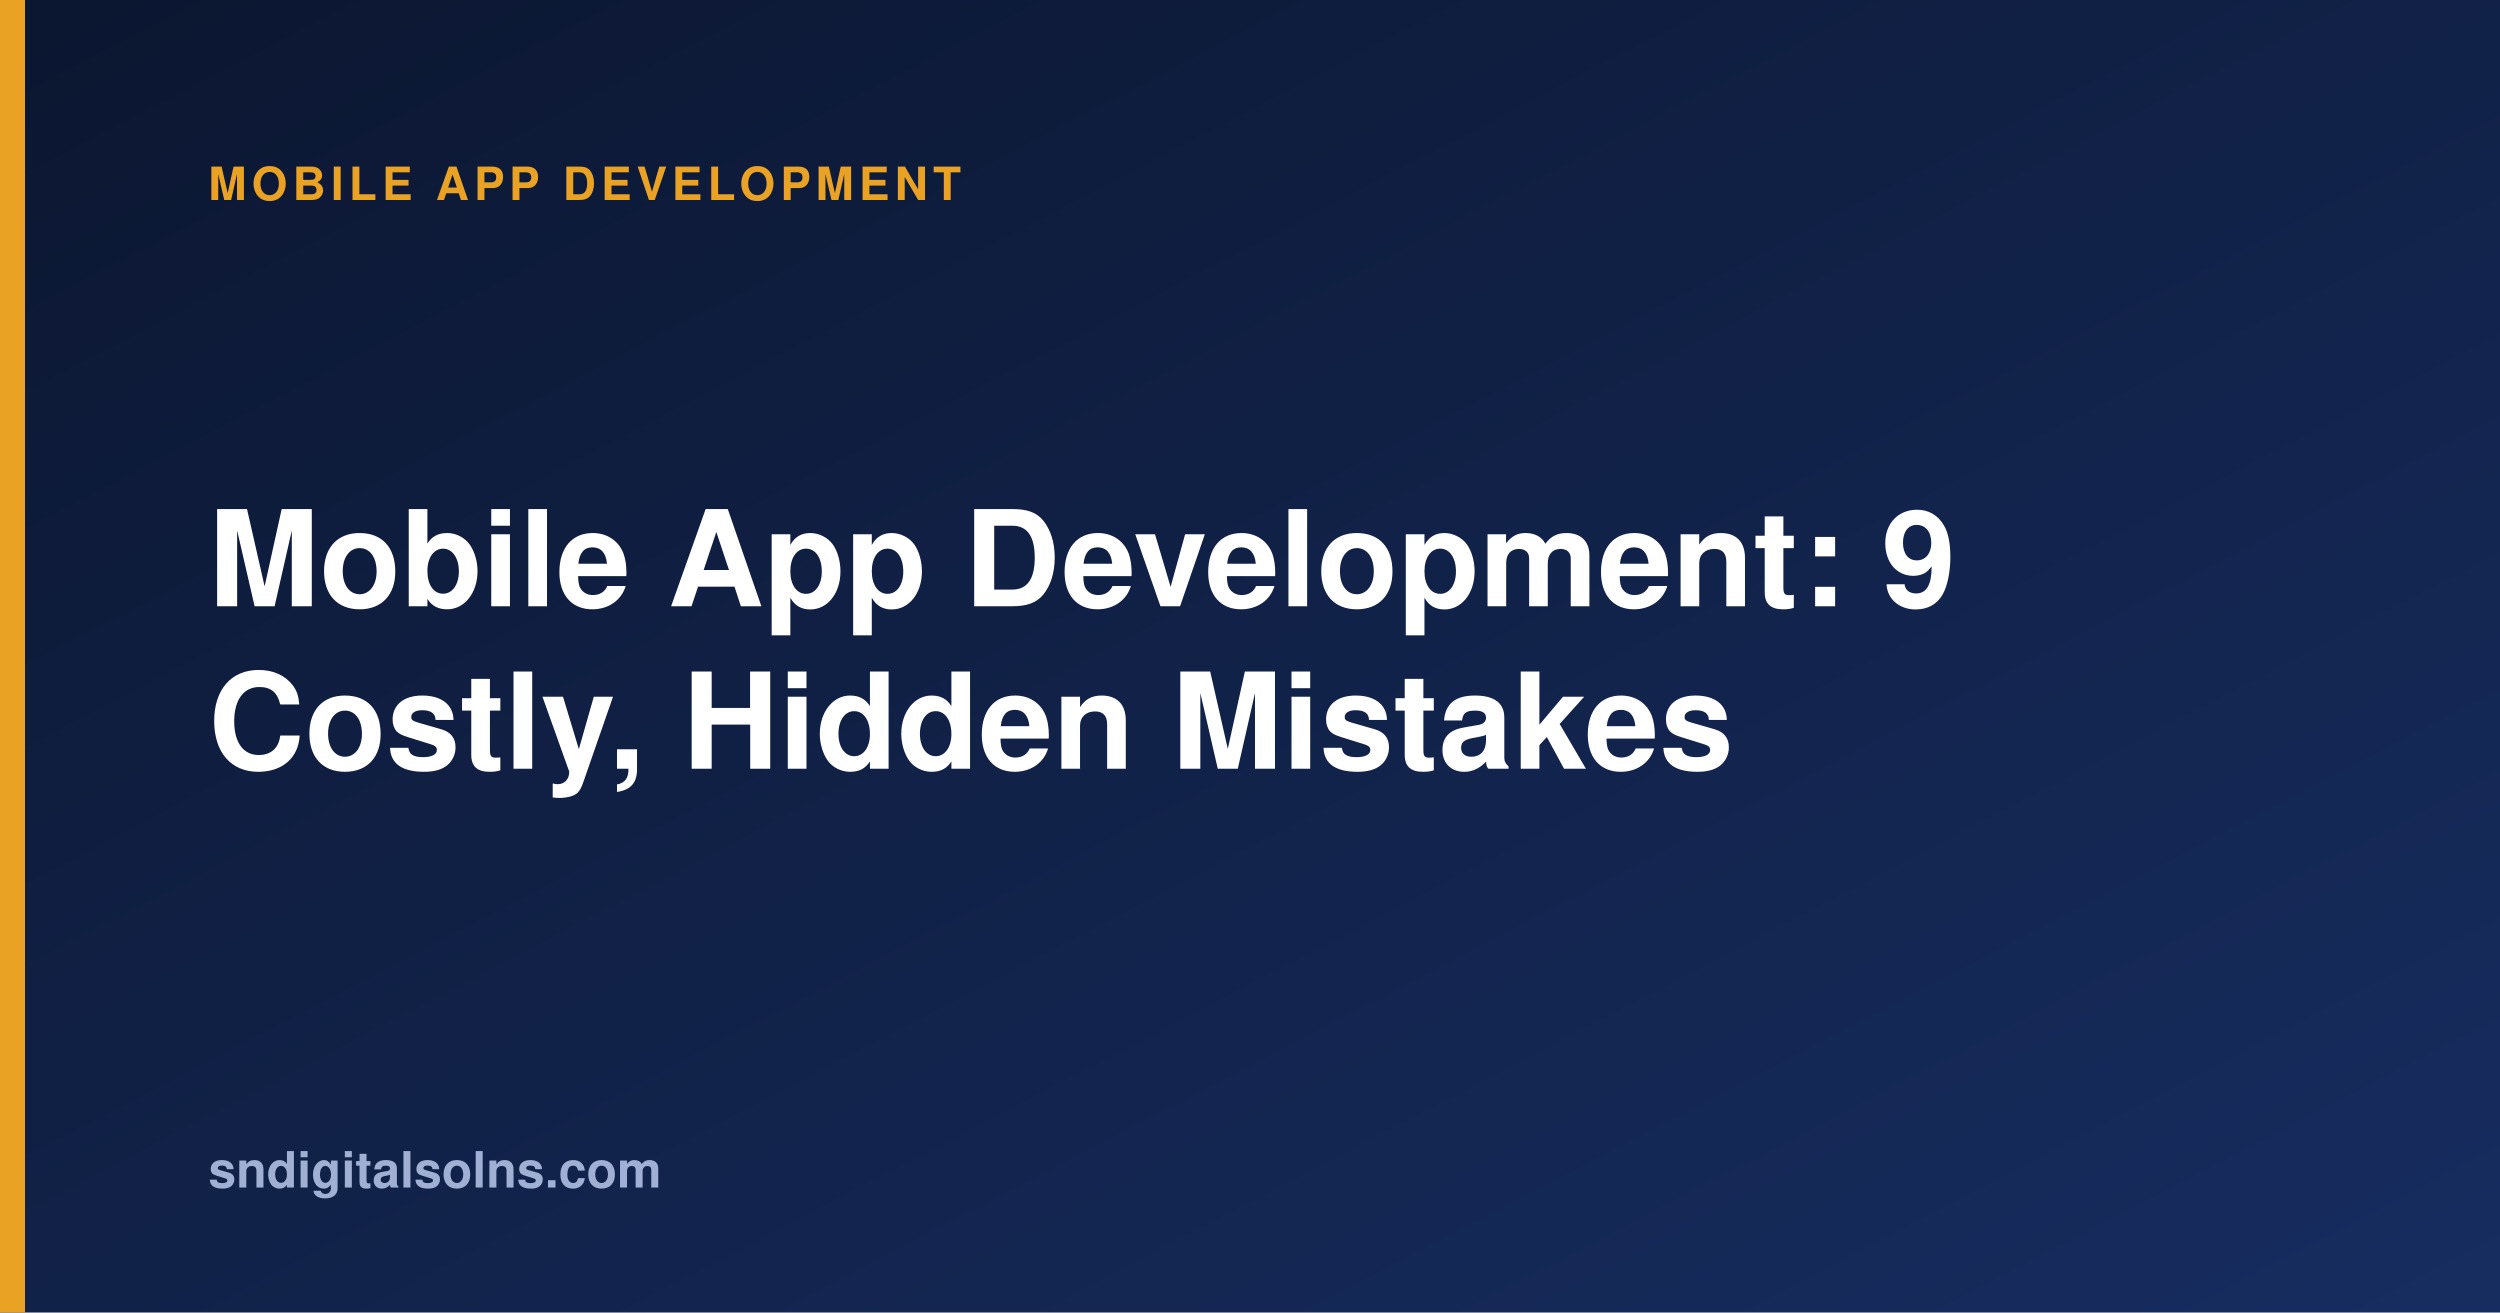
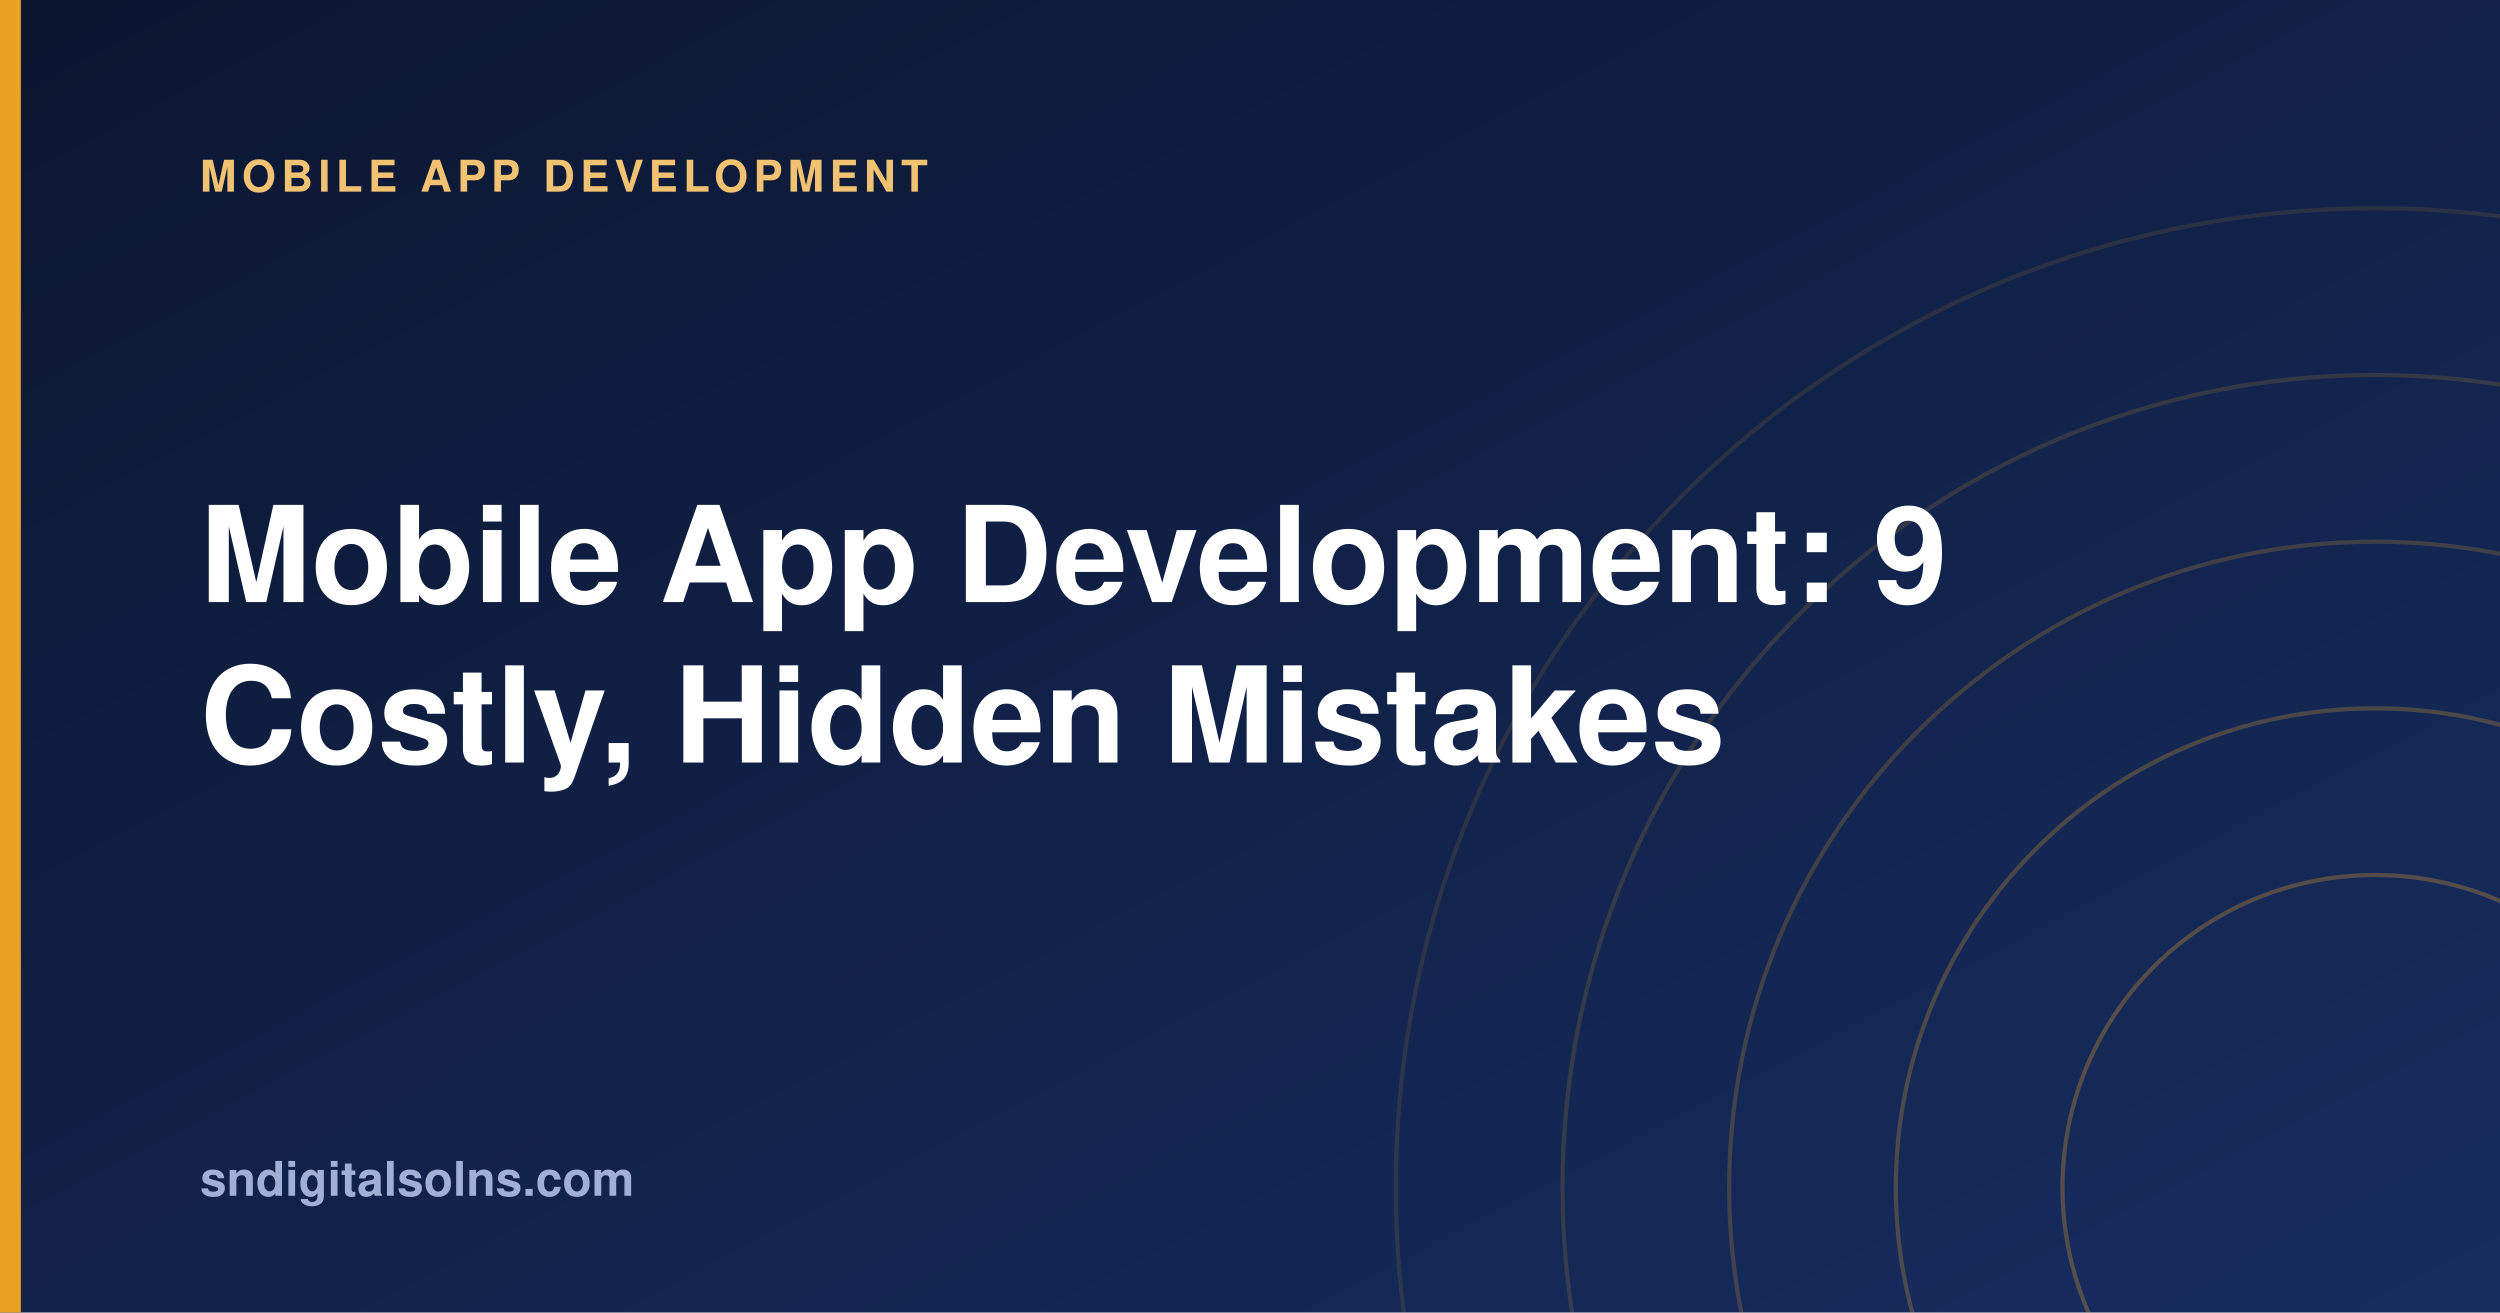
<svg xmlns="http://www.w3.org/2000/svg" width="1200" height="630" viewBox="0 0 1200 630" role="img">
  <defs>
-     <linearGradient id="bg" x1="0" y1="0" x2="1" y2="1">
+     <linearGradient id="g" x1="0" y1="0" x2="1" y2="1">
      <stop offset="0" stop-color="#0b1630" />
      <stop offset="1" stop-color="#172d60" />
    </linearGradient>
+     <clipPath id="c">
+       <rect width="1200" height="630" />
+     </clipPath>
  </defs>
-   <rect width="1200" height="630" fill="url(#bg)" />
-   <rect x="0" y="0" width="12" height="630" fill="#eaa225" />
-   <text x="100" y="96" fill="#eaa225" font-family="Helvetica,Arial,sans-serif" font-size="22" font-weight="700" letter-spacing="2.5">MOBILE APP DEVELOPMENT</text>
-   <text fill="#ffffff" font-family="Helvetica,Arial,sans-serif" font-size="64" font-weight="800">
-     <tspan x="100" y="291">Mobile App Development: 9</tspan>
-     <tspan x="100" y="369">Costly, Hidden Mistakes</tspan>
+   <rect width="1200" height="630" fill="url(#g)" />
+   <g clip-path="url(#c)">
+     <circle cx="1140" cy="570" r="150" fill="none" stroke="#eaa225" stroke-opacity="0.30" stroke-width="2" />
+     <circle cx="1140" cy="570" r="230" fill="none" stroke="#eaa225" stroke-opacity="0.26" stroke-width="2" />
+     <circle cx="1140" cy="570" r="310" fill="none" stroke="#eaa225" stroke-opacity="0.21" stroke-width="2" />
+     <circle cx="1140" cy="570" r="390" fill="none" stroke="#eaa225" stroke-opacity="0.16" stroke-width="2" />
+     <circle cx="1140" cy="570" r="470" fill="none" stroke="#eaa225" stroke-opacity="0.12" stroke-width="2" />
+   </g>
+   <rect x="0" y="0" width="10" height="630" fill="#eaa225" />
+   <text x="96" y="92" fill="#f1c271" font-family="Helvetica Neue,Helvetica,Arial,sans-serif" font-size="21" font-weight="700" letter-spacing="2.6">MOBILE APP DEVELOPMENT</text>
+   <text fill="#ffffff" font-family="Helvetica Neue,Helvetica,Arial,sans-serif" font-size="64" font-weight="800">
+     <tspan x="96" y="289">Mobile App Development: 9</tspan>
+     <tspan x="96" y="366">Costly, Hidden Mistakes</tspan>
  </text>
-   <text x="100" y="570" fill="#9fb0d4" font-family="Helvetica,Arial,sans-serif" font-size="24" font-weight="600">sndigitalsolns.com</text>
+   <text x="96" y="574" fill="#9fb0d4" font-family="Helvetica Neue,Helvetica,Arial,sans-serif" font-size="23" font-weight="600">sndigitalsolns.com</text>
</svg>
